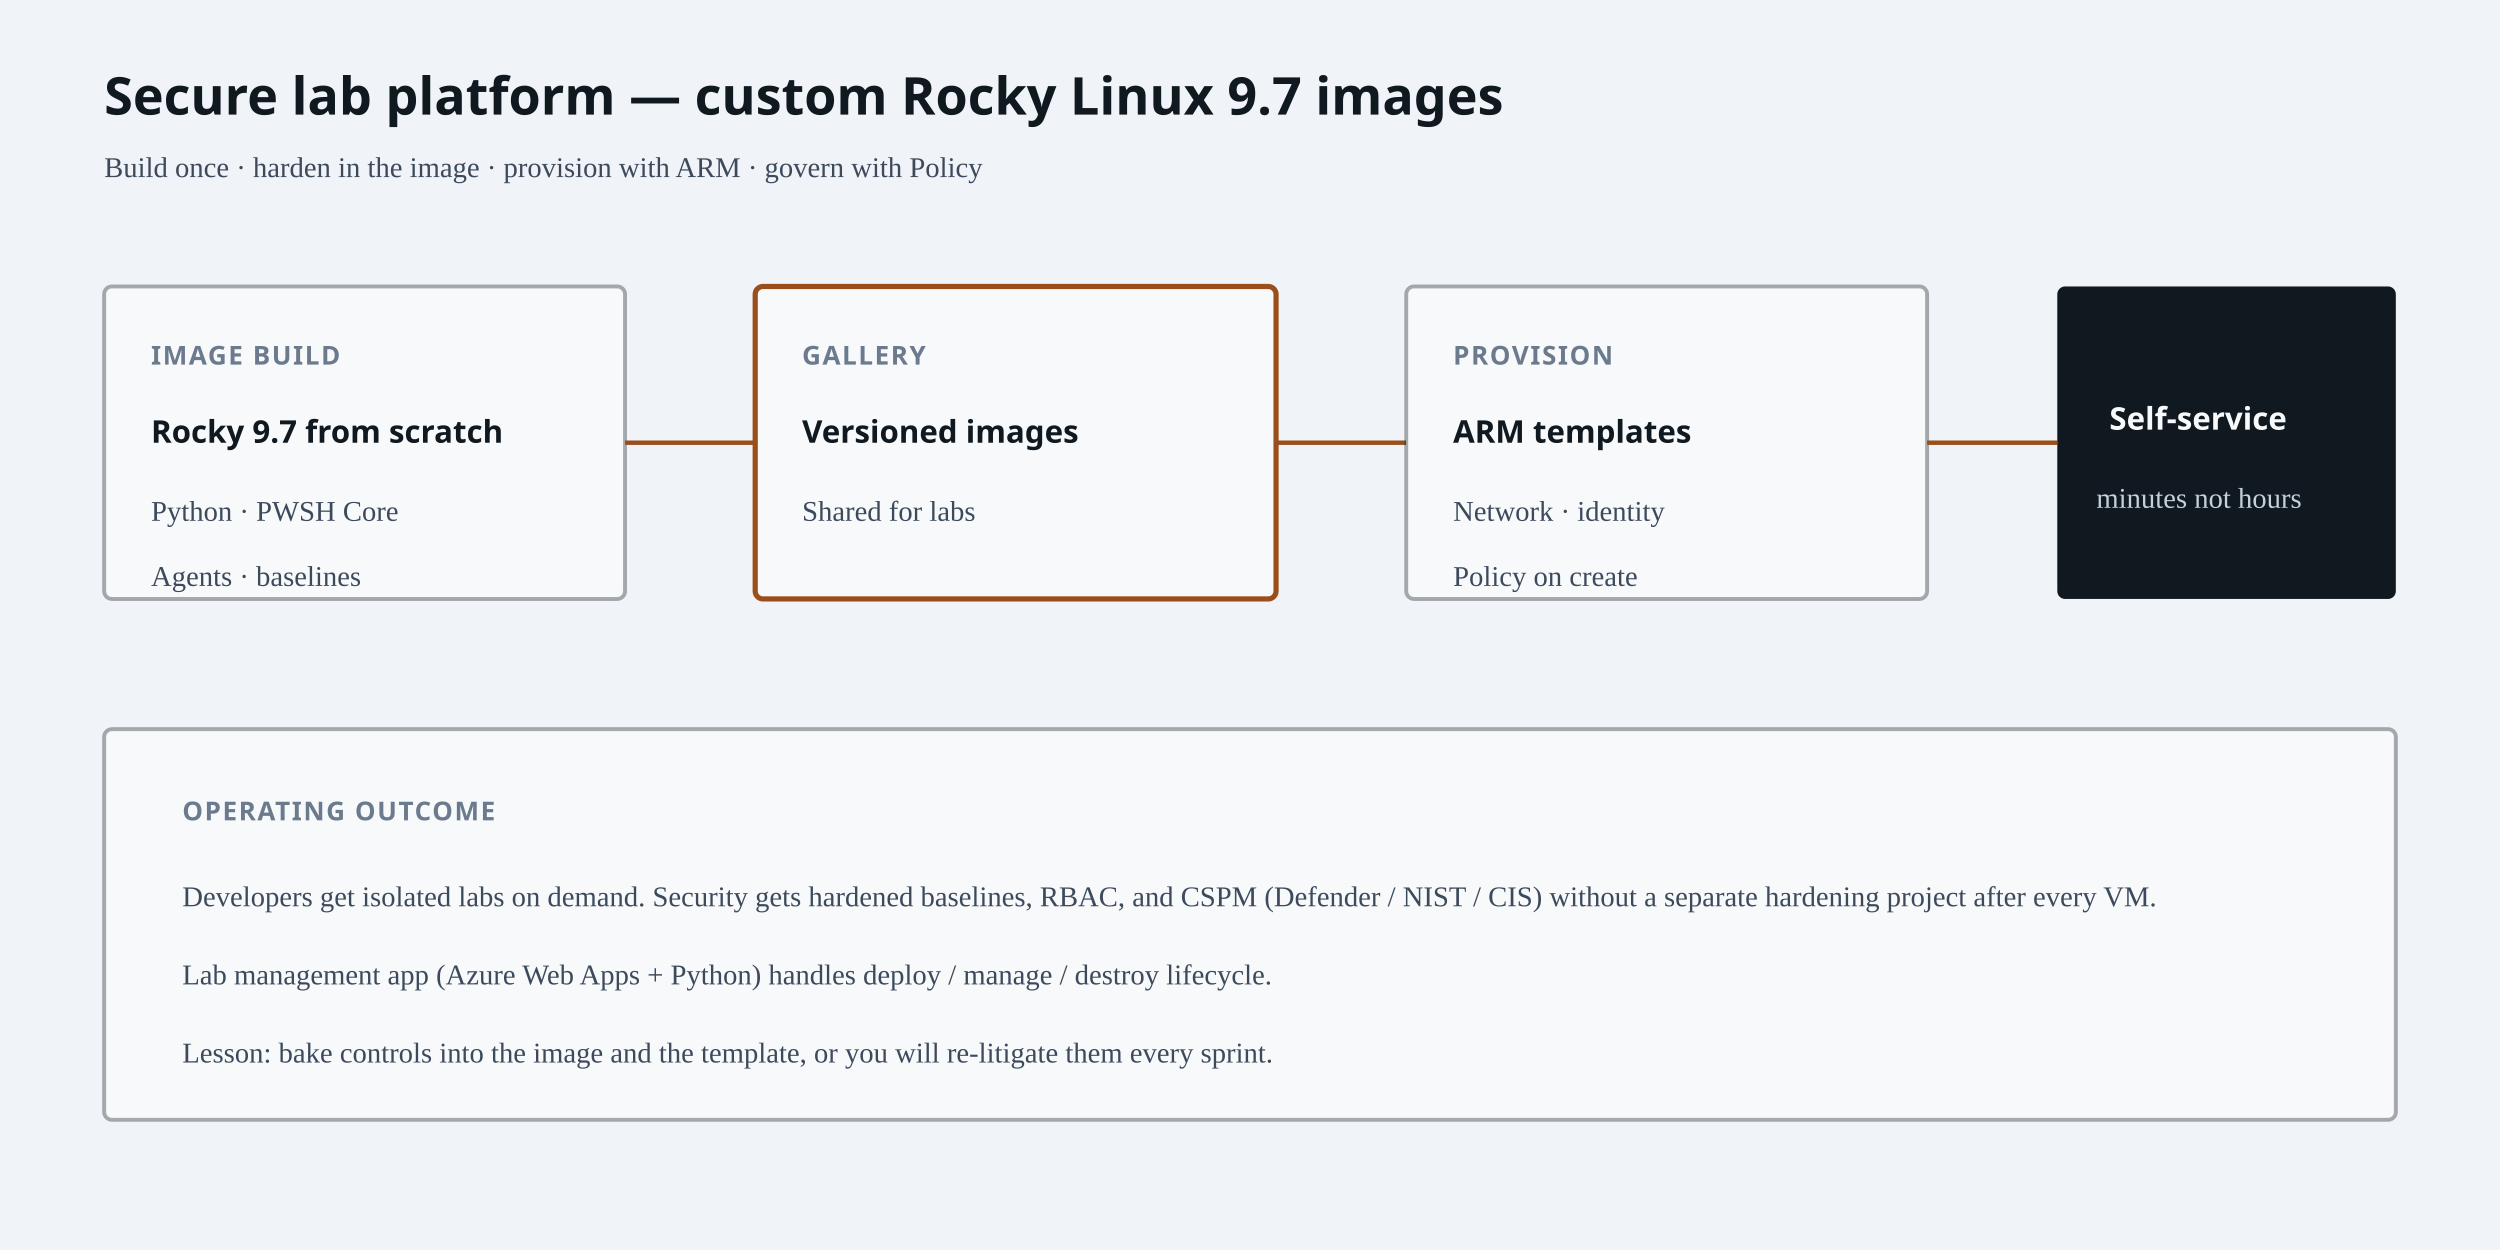
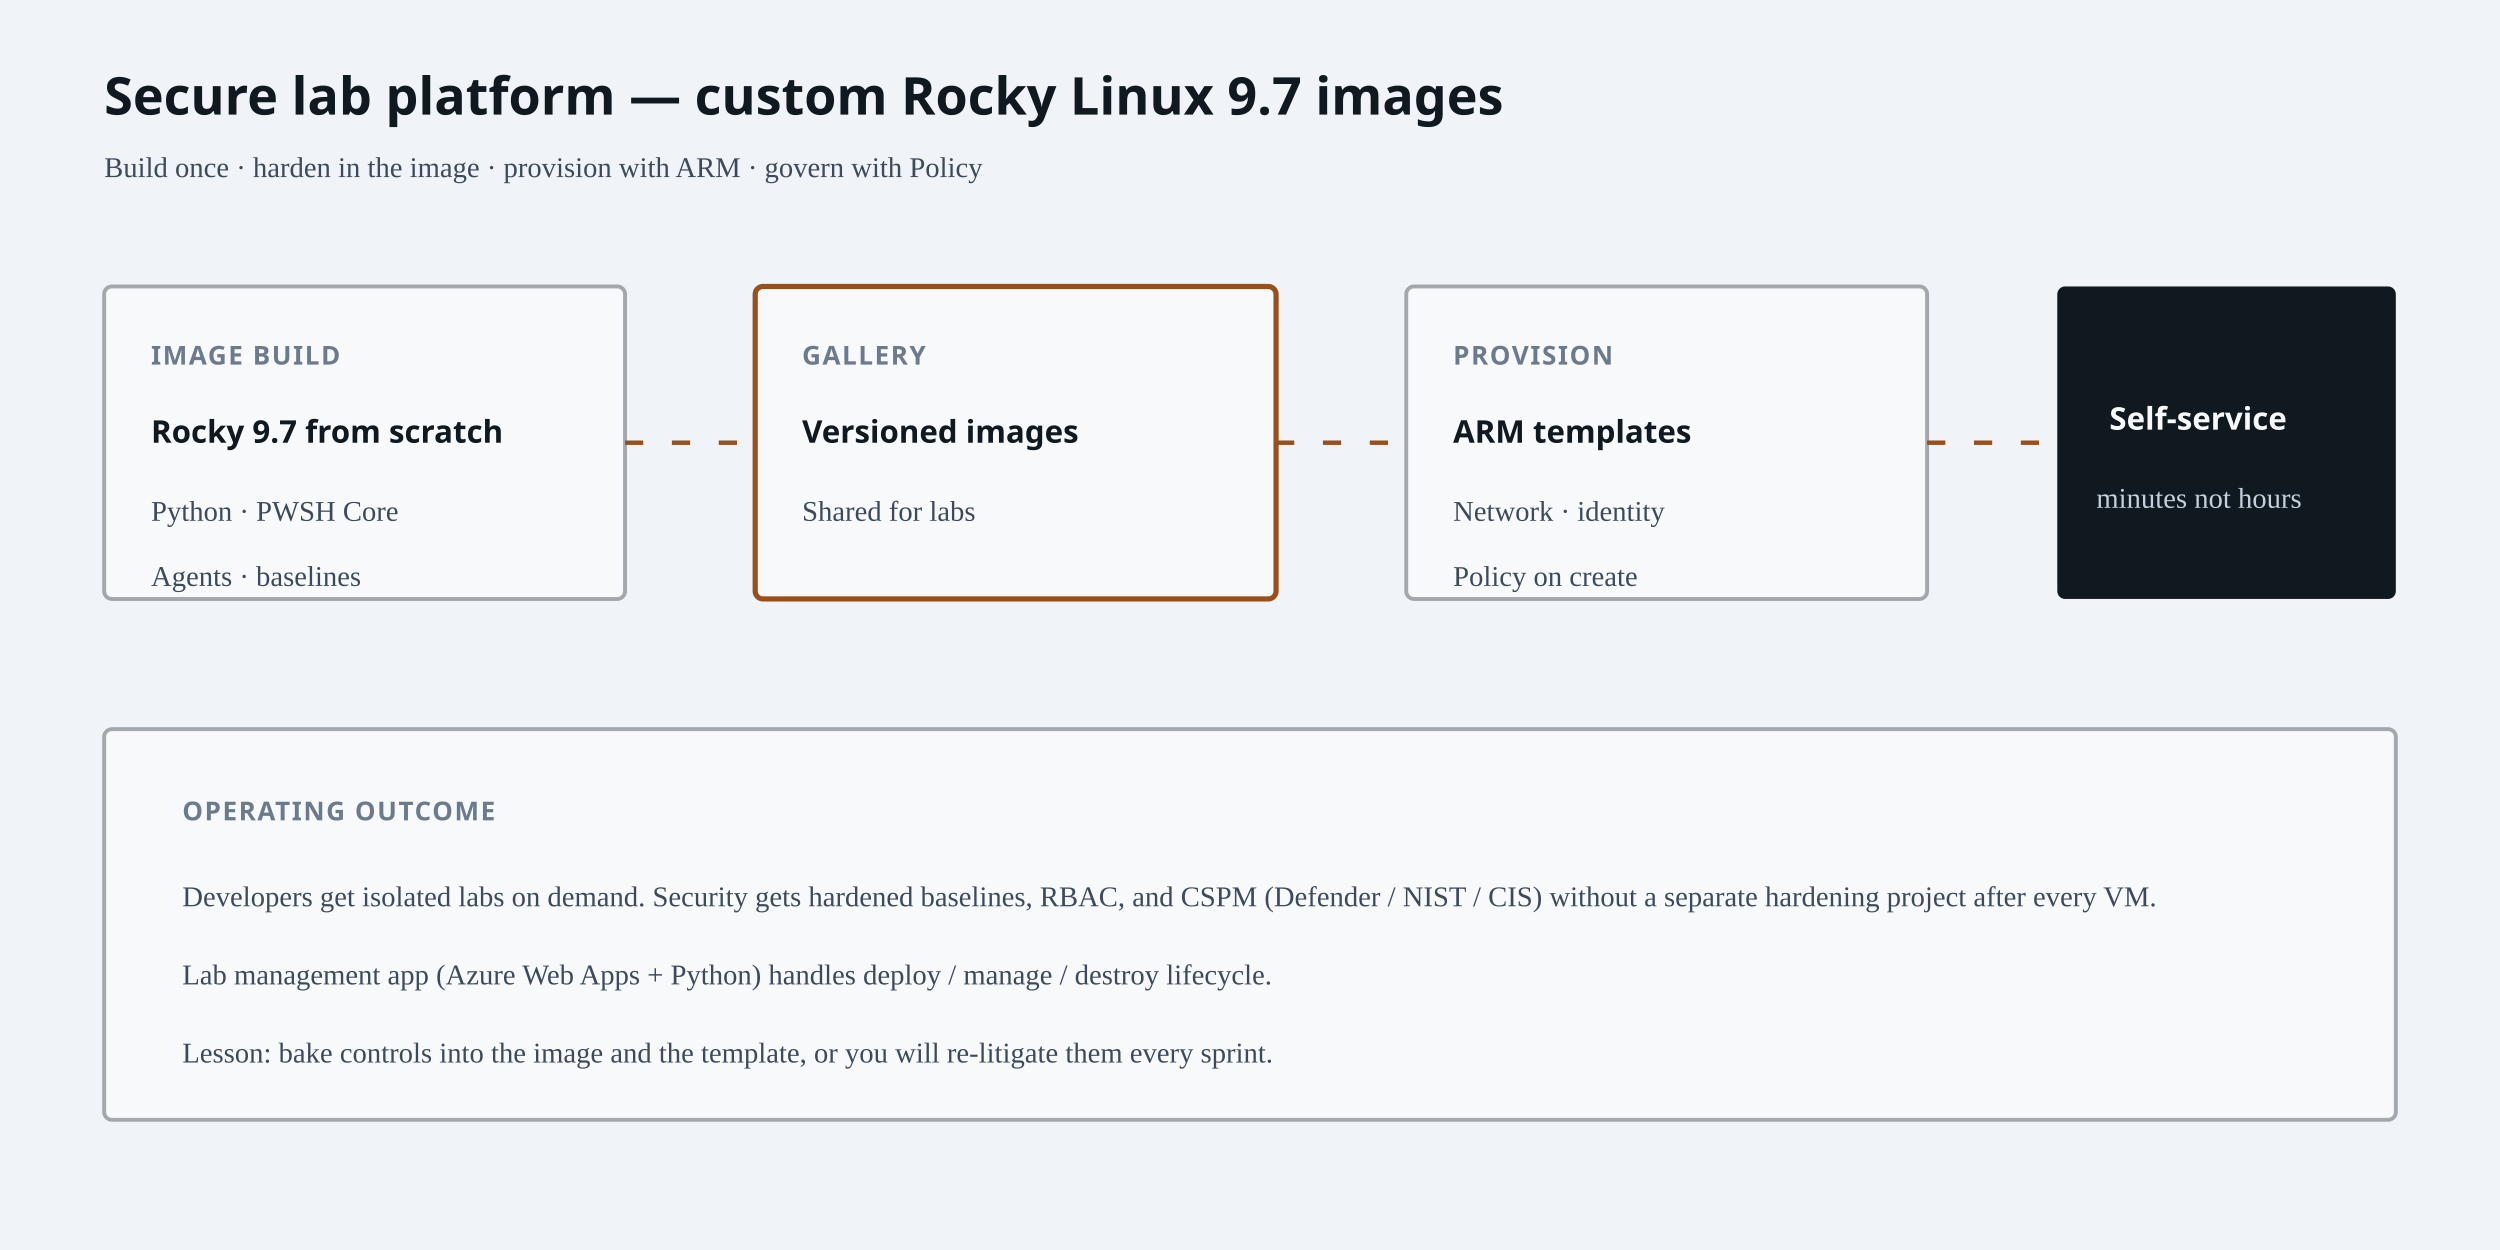
<svg xmlns="http://www.w3.org/2000/svg" width="960" height="480" viewBox="0 0 960 480" role="img" aria-labelledby="title">
  <style>
  .bg { fill: #f0f3f7; }
  .panel { fill: #f7f9fb; stroke: #101820; stroke-width: 1.5; stroke-opacity: 0.35; }
  .panel-accent { fill: #f7f9fb; stroke: #9a4e1a; stroke-width: 2; }
  .panel-ink { fill: #101820; }
  .title { font-family: Syne, Avenir Next, Segoe UI, sans-serif; font-size: 20px; font-weight: 700; fill: #101820; }
  .label { font-family: Syne, Avenir Next, Segoe UI, sans-serif; font-size: 12px; font-weight: 700; fill: #101820; }
  .label-inv { font-family: Syne, Avenir Next, Segoe UI, sans-serif; font-size: 12px; font-weight: 700; fill: #f7f9fb; }
  .sub { font-family: Source Serif 4, Georgia, serif; font-size: 11px; fill: #3d4a5c; }
  .tiny { font-family: Syne, Avenir Next, Segoe UI, sans-serif; font-size: 10px; font-weight: 600; fill: #6b7a8d; letter-spacing: 0.06em; }
  .wire { fill: none; stroke: #101820; stroke-width: 1.3; stroke-opacity: 0.3; }
  .wire-accent { fill: none; stroke: #9a4e1a; stroke-width: 1.7; }
+ 
+   .wire-accent, .flow {
+     stroke-dasharray: 7 11;
+     animation: viz-flow 2.8s linear infinite;
+   }
+   .wire {
+     stroke-dasharray: 3 9;
+     animation: viz-flow 9s linear infinite;
+   }
+   .panel-accent, .dot, .node-pulse {
+     animation: viz-pulse 3.2s ease-in-out infinite;
+   }
+   @keyframes viz-flow {
+     to { stroke-dashoffset: -72; }
+   }
+   @keyframes viz-pulse {
+     0%, 100% { opacity: 1; }
+     50% { opacity: 0.55; }
+   }
+   @media (prefers-reduced-motion: reduce) {
+     .wire-accent, .flow, .wire, .panel-accent, .dot, .node-pulse { animation: none; }
+   }
+ 
</style>
  <rect class="bg" width="960" height="480" />
  <text class="title" x="40" y="44">Secure lab platform — custom Rocky Linux 9.7 images</text>
  <text class="sub" x="40" y="68">Build once · harden in the image · provision with ARM · govern with Policy</text>
  <rect class="panel" x="40" y="110" width="200" height="120" rx="3" />
  <text class="tiny" x="58" y="140">IMAGE BUILD</text>
  <text class="label" x="58" y="170">Rocky 9.7 from scratch</text>
  <text class="sub" x="58" y="200">Python · PWSH Core</text>
  <text class="sub" x="58" y="225">Agents · baselines</text>
-   <path class="wire-accent" d="M240 170 H290" />
+   <path class="wire-accent" d="M240 170 H290">
+     <animate attributeName="stroke-dashoffset" values="0;-72" dur="2.8s" repeatCount="indefinite" />
+   </path>
  <rect class="panel-accent" x="290" y="110" width="200" height="120" rx="3" />
  <text class="tiny" x="308" y="140">GALLERY</text>
  <text class="label" x="308" y="170">Versioned images</text>
  <text class="sub" x="308" y="200">Shared for labs</text>
-   <path class="wire-accent" d="M490 170 H540" />
+   <path class="wire-accent" d="M490 170 H540">
+     <animate attributeName="stroke-dashoffset" values="0;-72" dur="2.8s" repeatCount="indefinite" />
+   </path>
  <rect class="panel" x="540" y="110" width="200" height="120" rx="3" />
  <text class="tiny" x="558" y="140">PROVISION</text>
  <text class="label" x="558" y="170">ARM templates</text>
  <text class="sub" x="558" y="200">Network · identity</text>
  <text class="sub" x="558" y="225">Policy on create</text>
-   <path class="wire-accent" d="M740 170 H790" />
+   <path class="wire-accent" d="M740 170 H790">
+     <animate attributeName="stroke-dashoffset" values="0;-72" dur="2.8s" repeatCount="indefinite" />
+   </path>
  <rect class="panel-ink" x="790" y="110" width="130" height="120" rx="3" />
  <text class="label-inv" x="810" y="165">Self-service</text>
  <text class="sub" x="805" y="195" style="fill:#c5d0dc">minutes not hours</text>
  <rect class="panel" x="40" y="280" width="880" height="150" rx="3" />
  <text class="tiny" x="70" y="315">OPERATING OUTCOME</text>
  <text class="sub" x="70" y="348">Developers get isolated labs on demand. Security gets hardened baselines, RBAC, and CSPM (Defender / NIST / CIS) without a separate hardening project after every VM.</text>
  <text class="sub" x="70" y="378">Lab management app (Azure Web Apps + Python) handles deploy / manage / destroy lifecycle.</text>
  <text class="sub" x="70" y="408">Lesson: bake controls into the image and the template, or you will re-litigate them every sprint.</text>
</svg>
